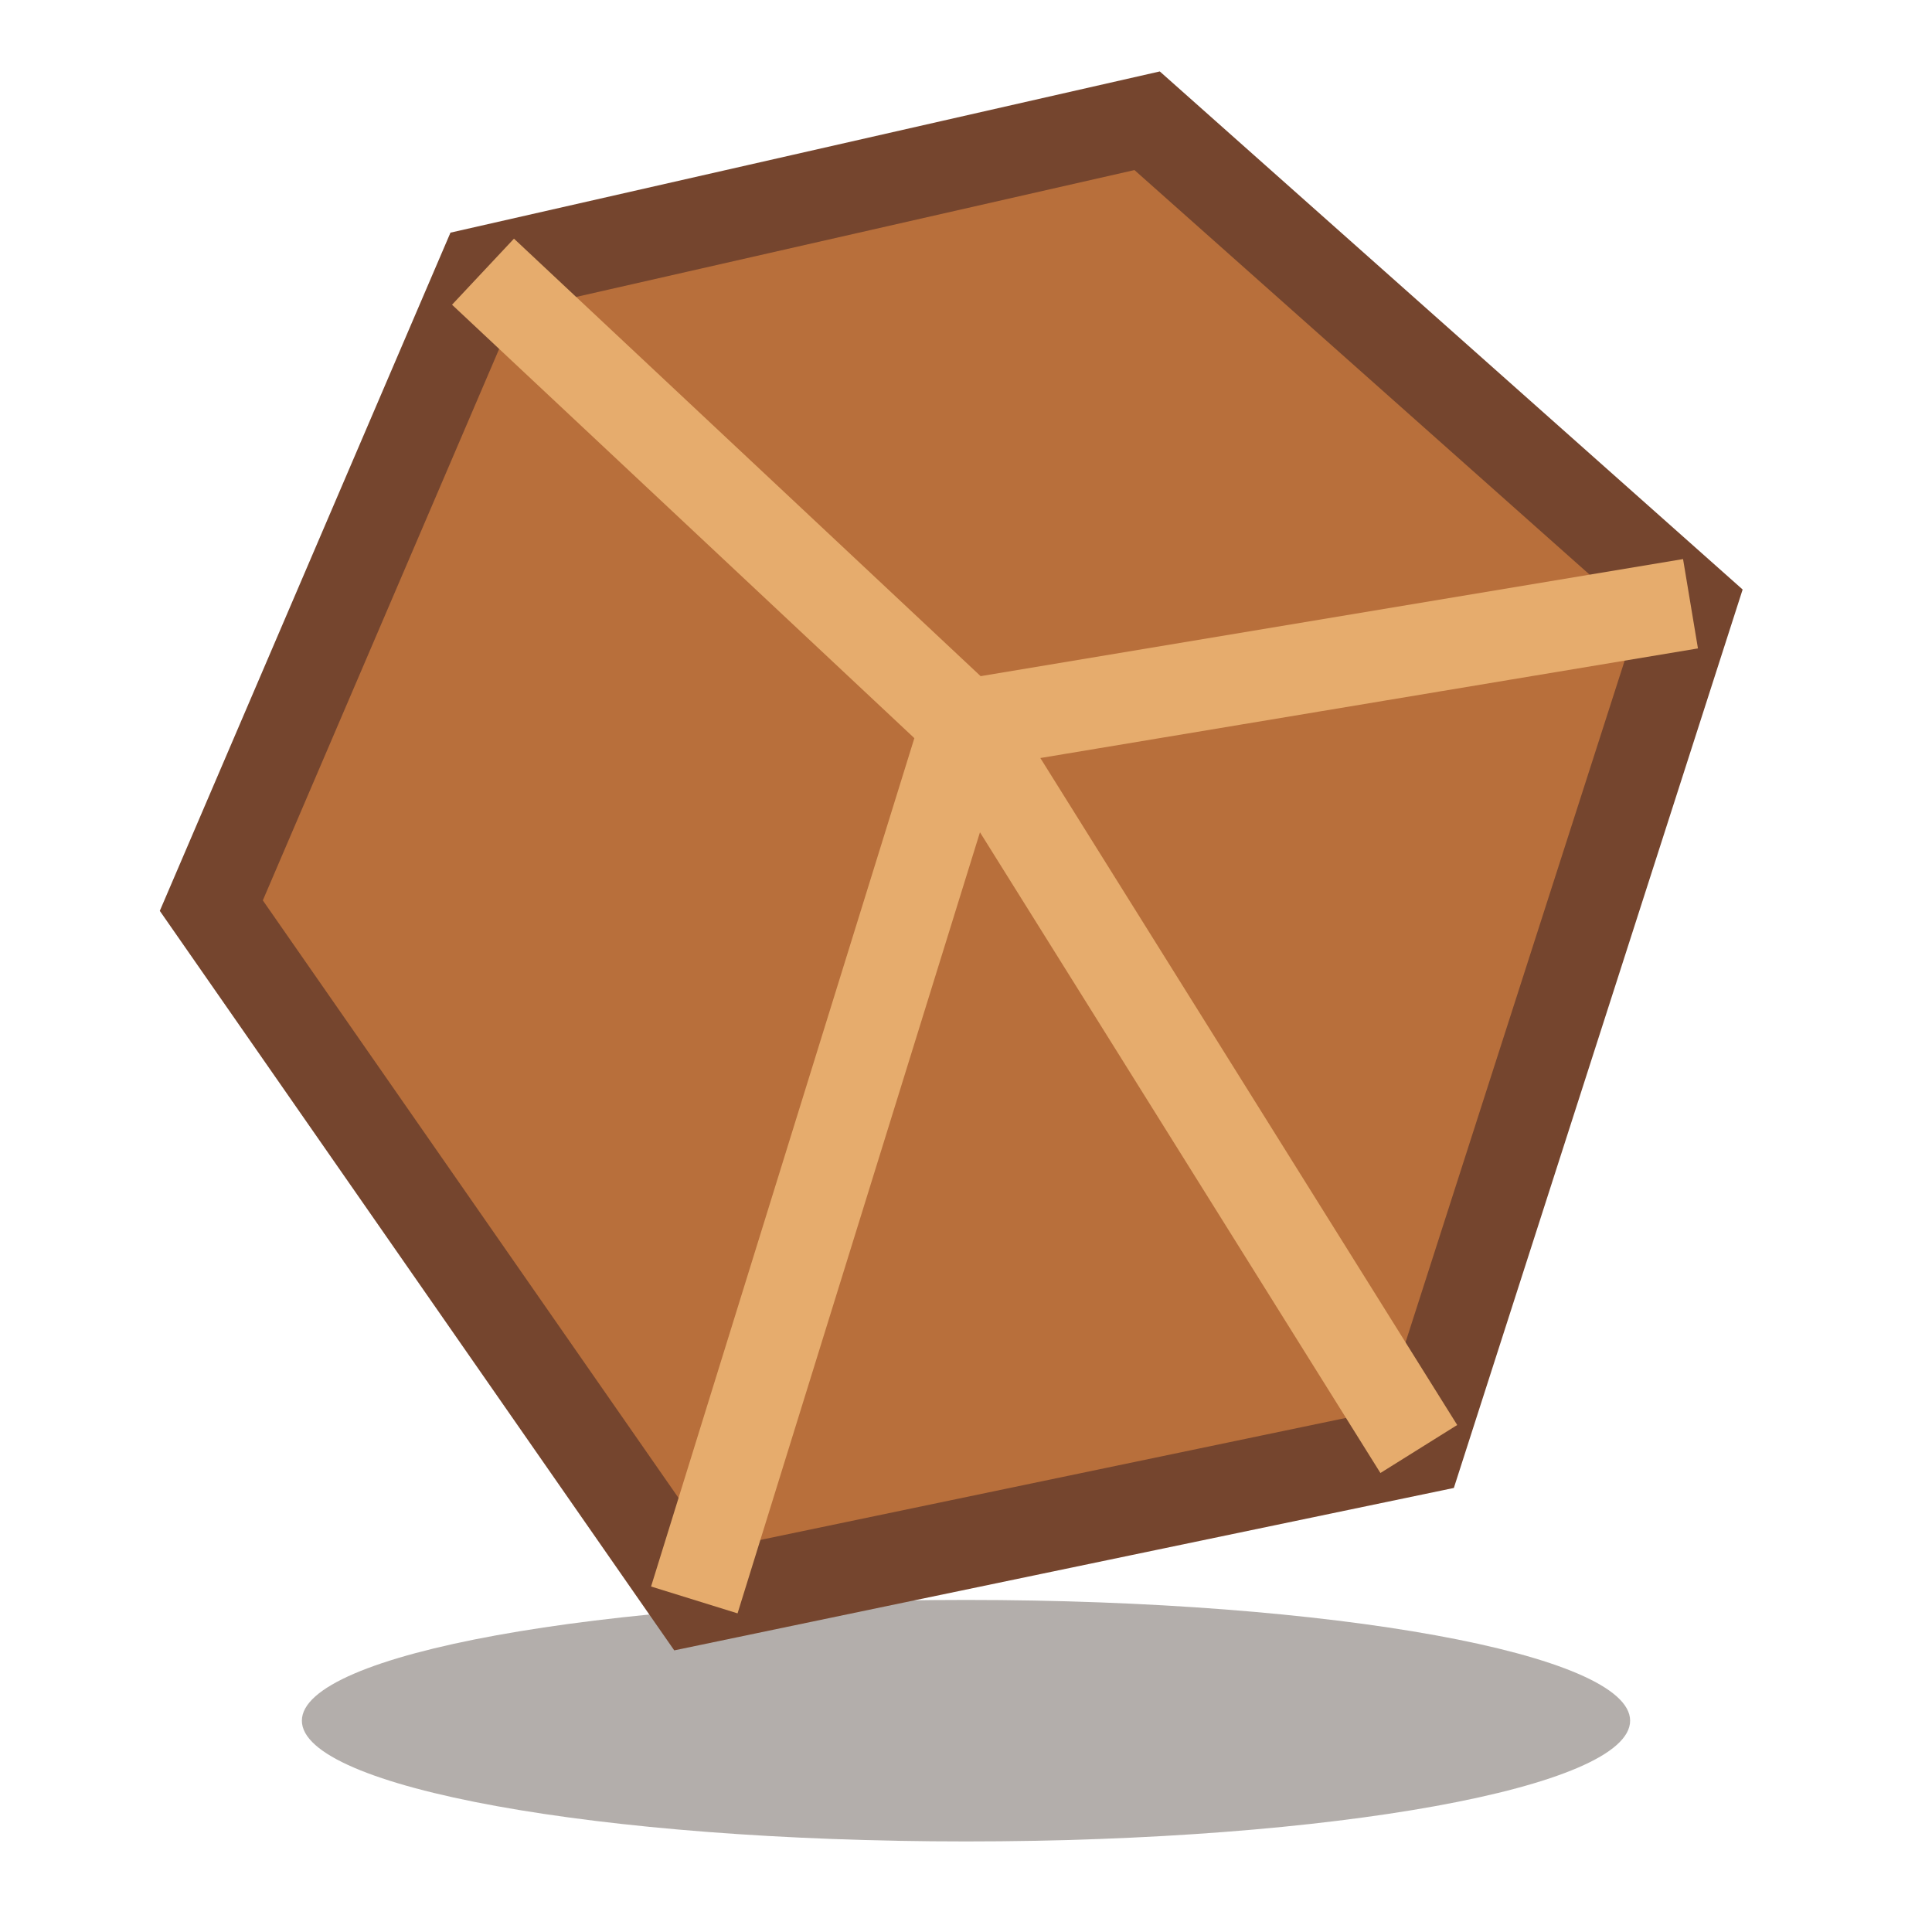
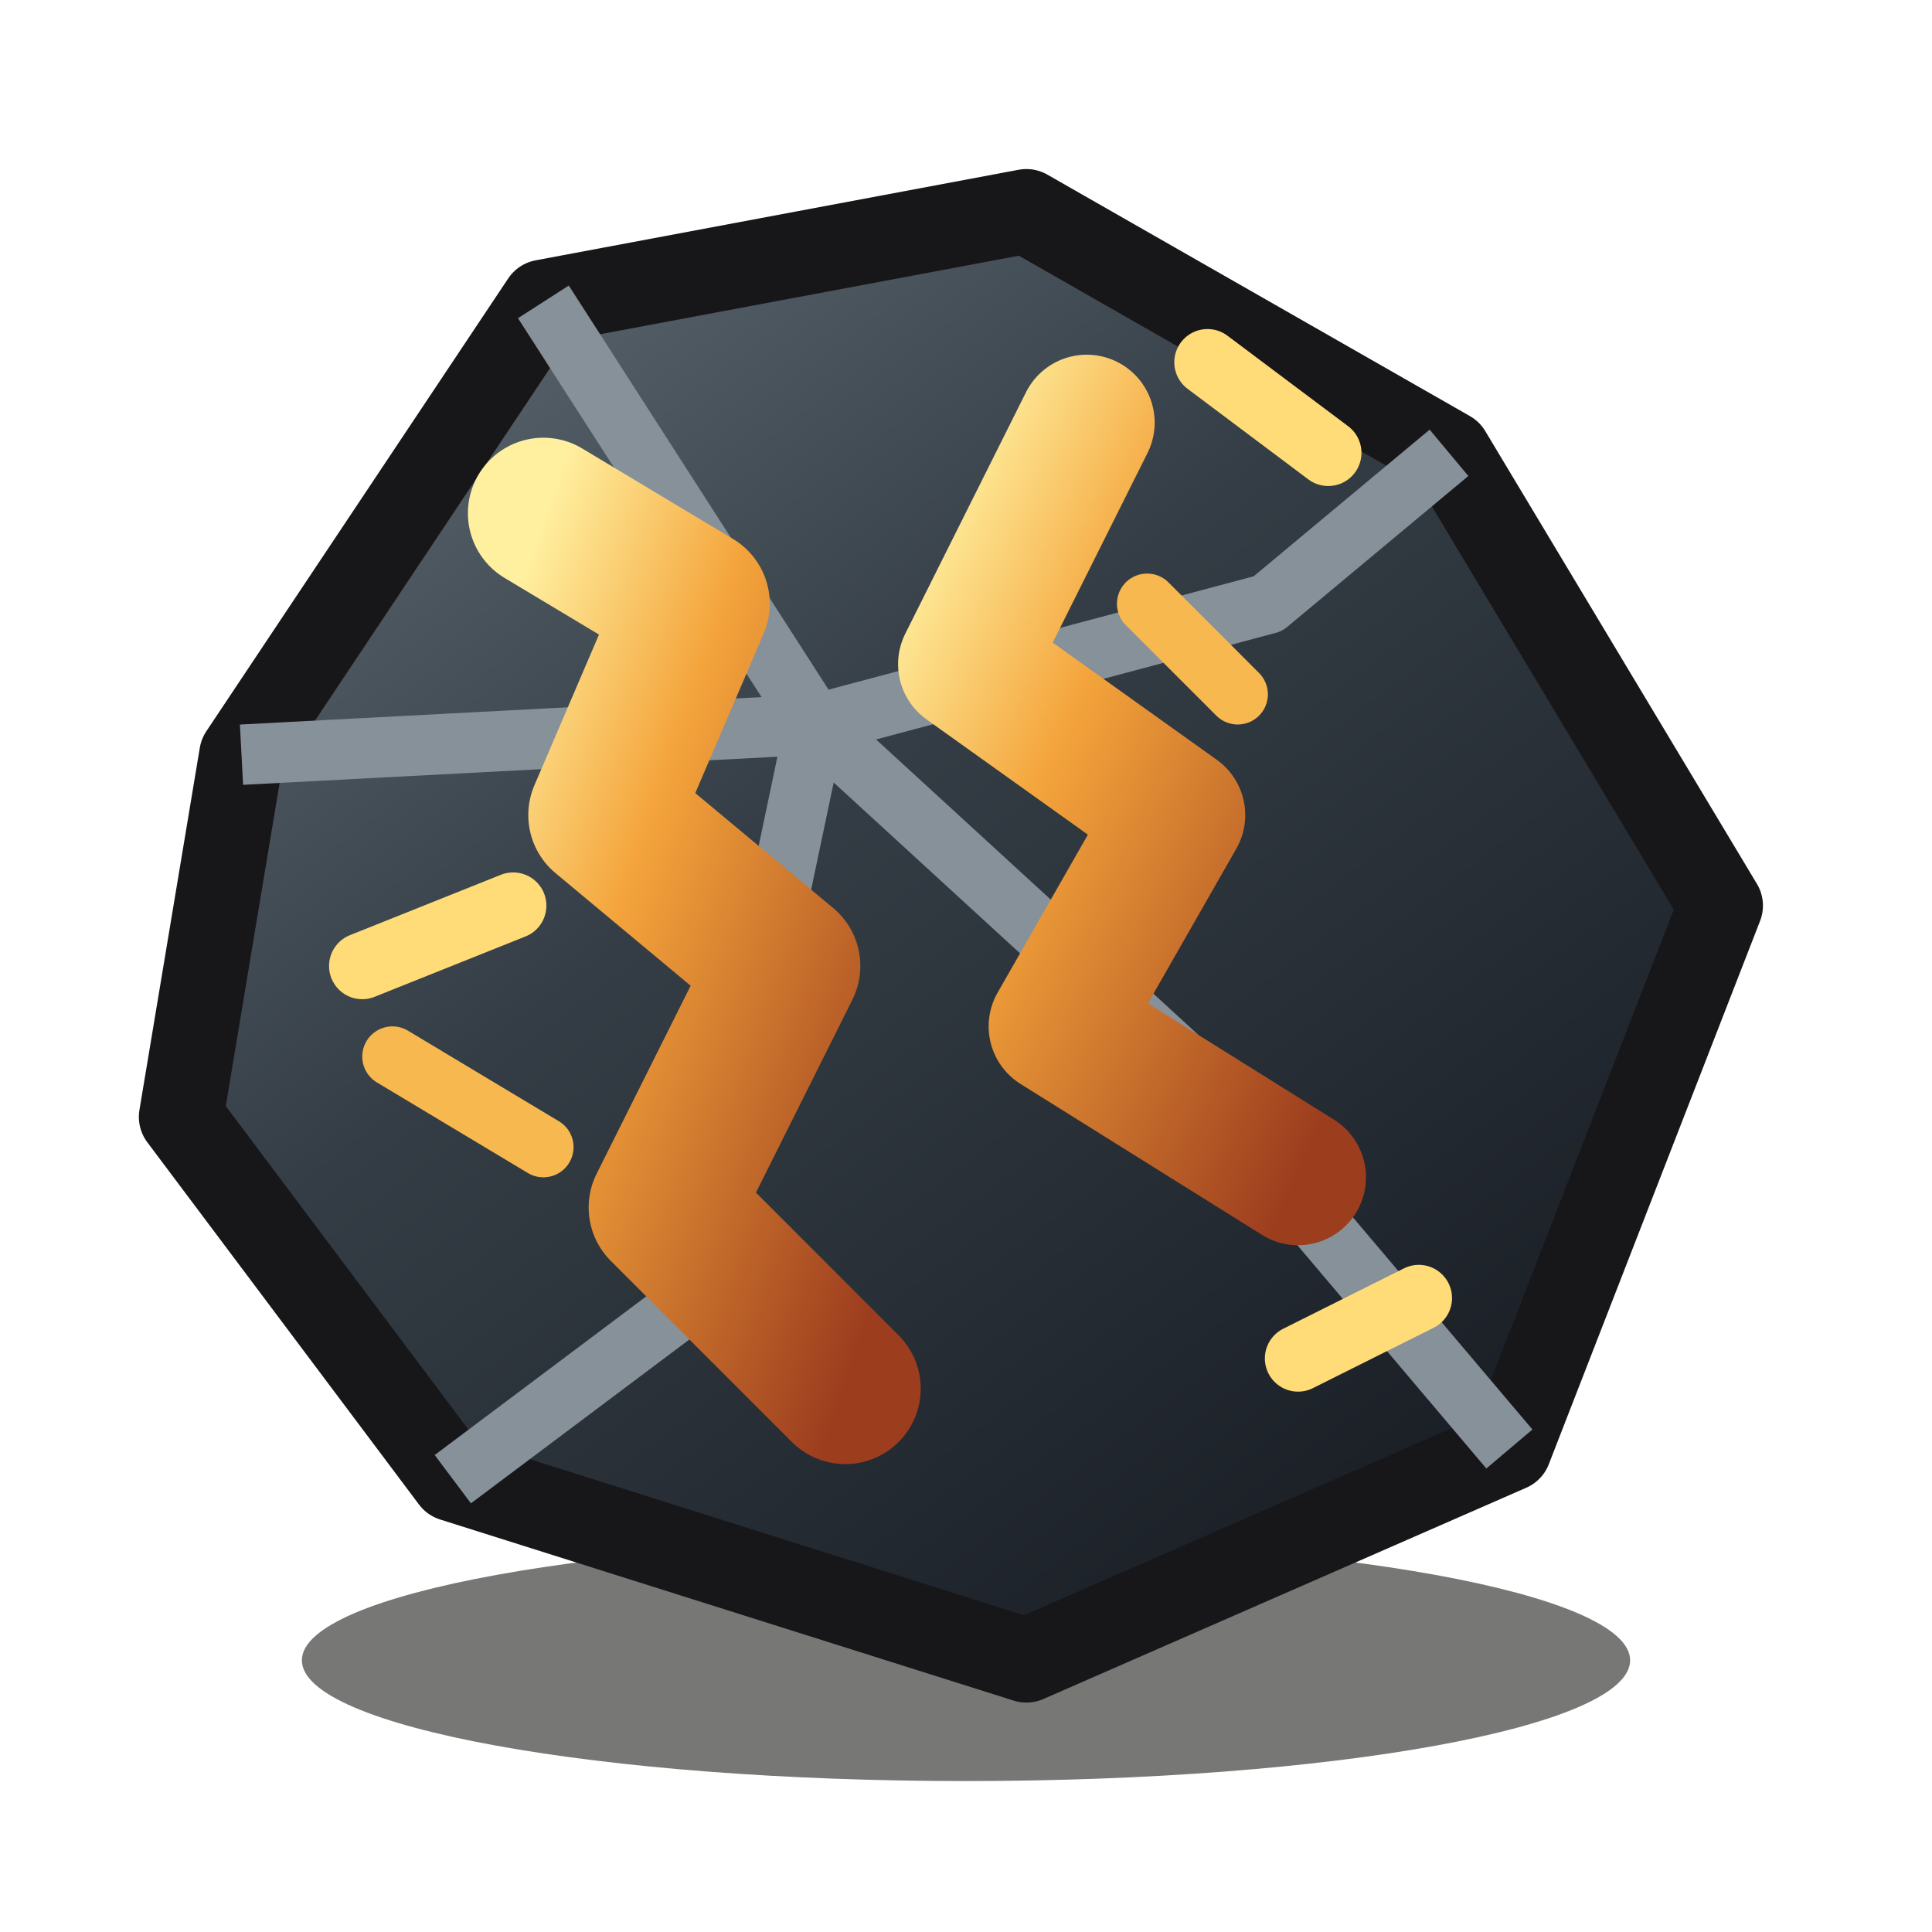
- <svg xmlns="http://www.w3.org/2000/svg" viewBox="0 0 64 64">
-   <ellipse cx="32" cy="57" rx="22" ry="4" fill="#24180f" opacity=".35" />
-   <path d="M16 9 L38 4 L56 20 L47 48 L23 53 L7 30 Z" fill="#b86f3b" stroke="#75452e" stroke-width="3" />
-   <path d="M16 9 L32 24 L56 20 M32 24 L23 53 M32 24 L47 48" fill="none" stroke="#e6ac6d" stroke-width="3" />
+ <svg xmlns="http://www.w3.org/2000/svg" viewBox="0 0 64 64" role="img" aria-label="Bronze Ore">
+   <defs>
+     <linearGradient id="rock" x1="0" y1="0" x2=".8" y2="1">
+       <stop stop-color="#65717a" />
+       <stop offset=".45" stop-color="#343d45" />
+       <stop offset="1" stop-color="#171b22" />
+     </linearGradient>
+     <linearGradient id="copper" x1="0" y1="0" x2="1" y2="1">
+       <stop stop-color="#fff0a0" />
+       <stop offset=".35" stop-color="#f4a43b" />
+       <stop offset="1" stop-color="#9c3d1e" />
+     </linearGradient>
+   </defs>
+   <ellipse cx="32" cy="55" rx="22" ry="4" fill="#080706" opacity=".55" />
+   <path d="M8 25 18 10 34 7 48 15 57 30 50 48 34 55 15 49 6 37Z" fill="url(#rock)" stroke="#17171a" stroke-width="2.8" stroke-linejoin="round" />
+   <path d="M18 10 27 24 8 25M27 24 42 20 48 15M27 24 23 43 15 49M27 24 39 35 50 48" fill="none" stroke="#87919a" stroke-width="2" stroke-linejoin="round" />
+   <path d="M18 17 23 20 20 27 26 32 22 40 28 46" fill="none" stroke="url(#copper)" stroke-width="5" stroke-linecap="round" stroke-linejoin="round" />
+   <path d="M36 14 32 22 39 27 35 34 43 39" fill="none" stroke="url(#copper)" stroke-width="4.5" stroke-linecap="round" stroke-linejoin="round" />
+   <path d="M12 32 17 30M40 12l4 3M43 45l4-2" stroke="#ffdc77" stroke-width="2.2" stroke-linecap="round" />
+   <path d="M13 35l5 3m20-18 3 3" stroke="#f7b84f" stroke-width="2" stroke-linecap="round" />
</svg>
